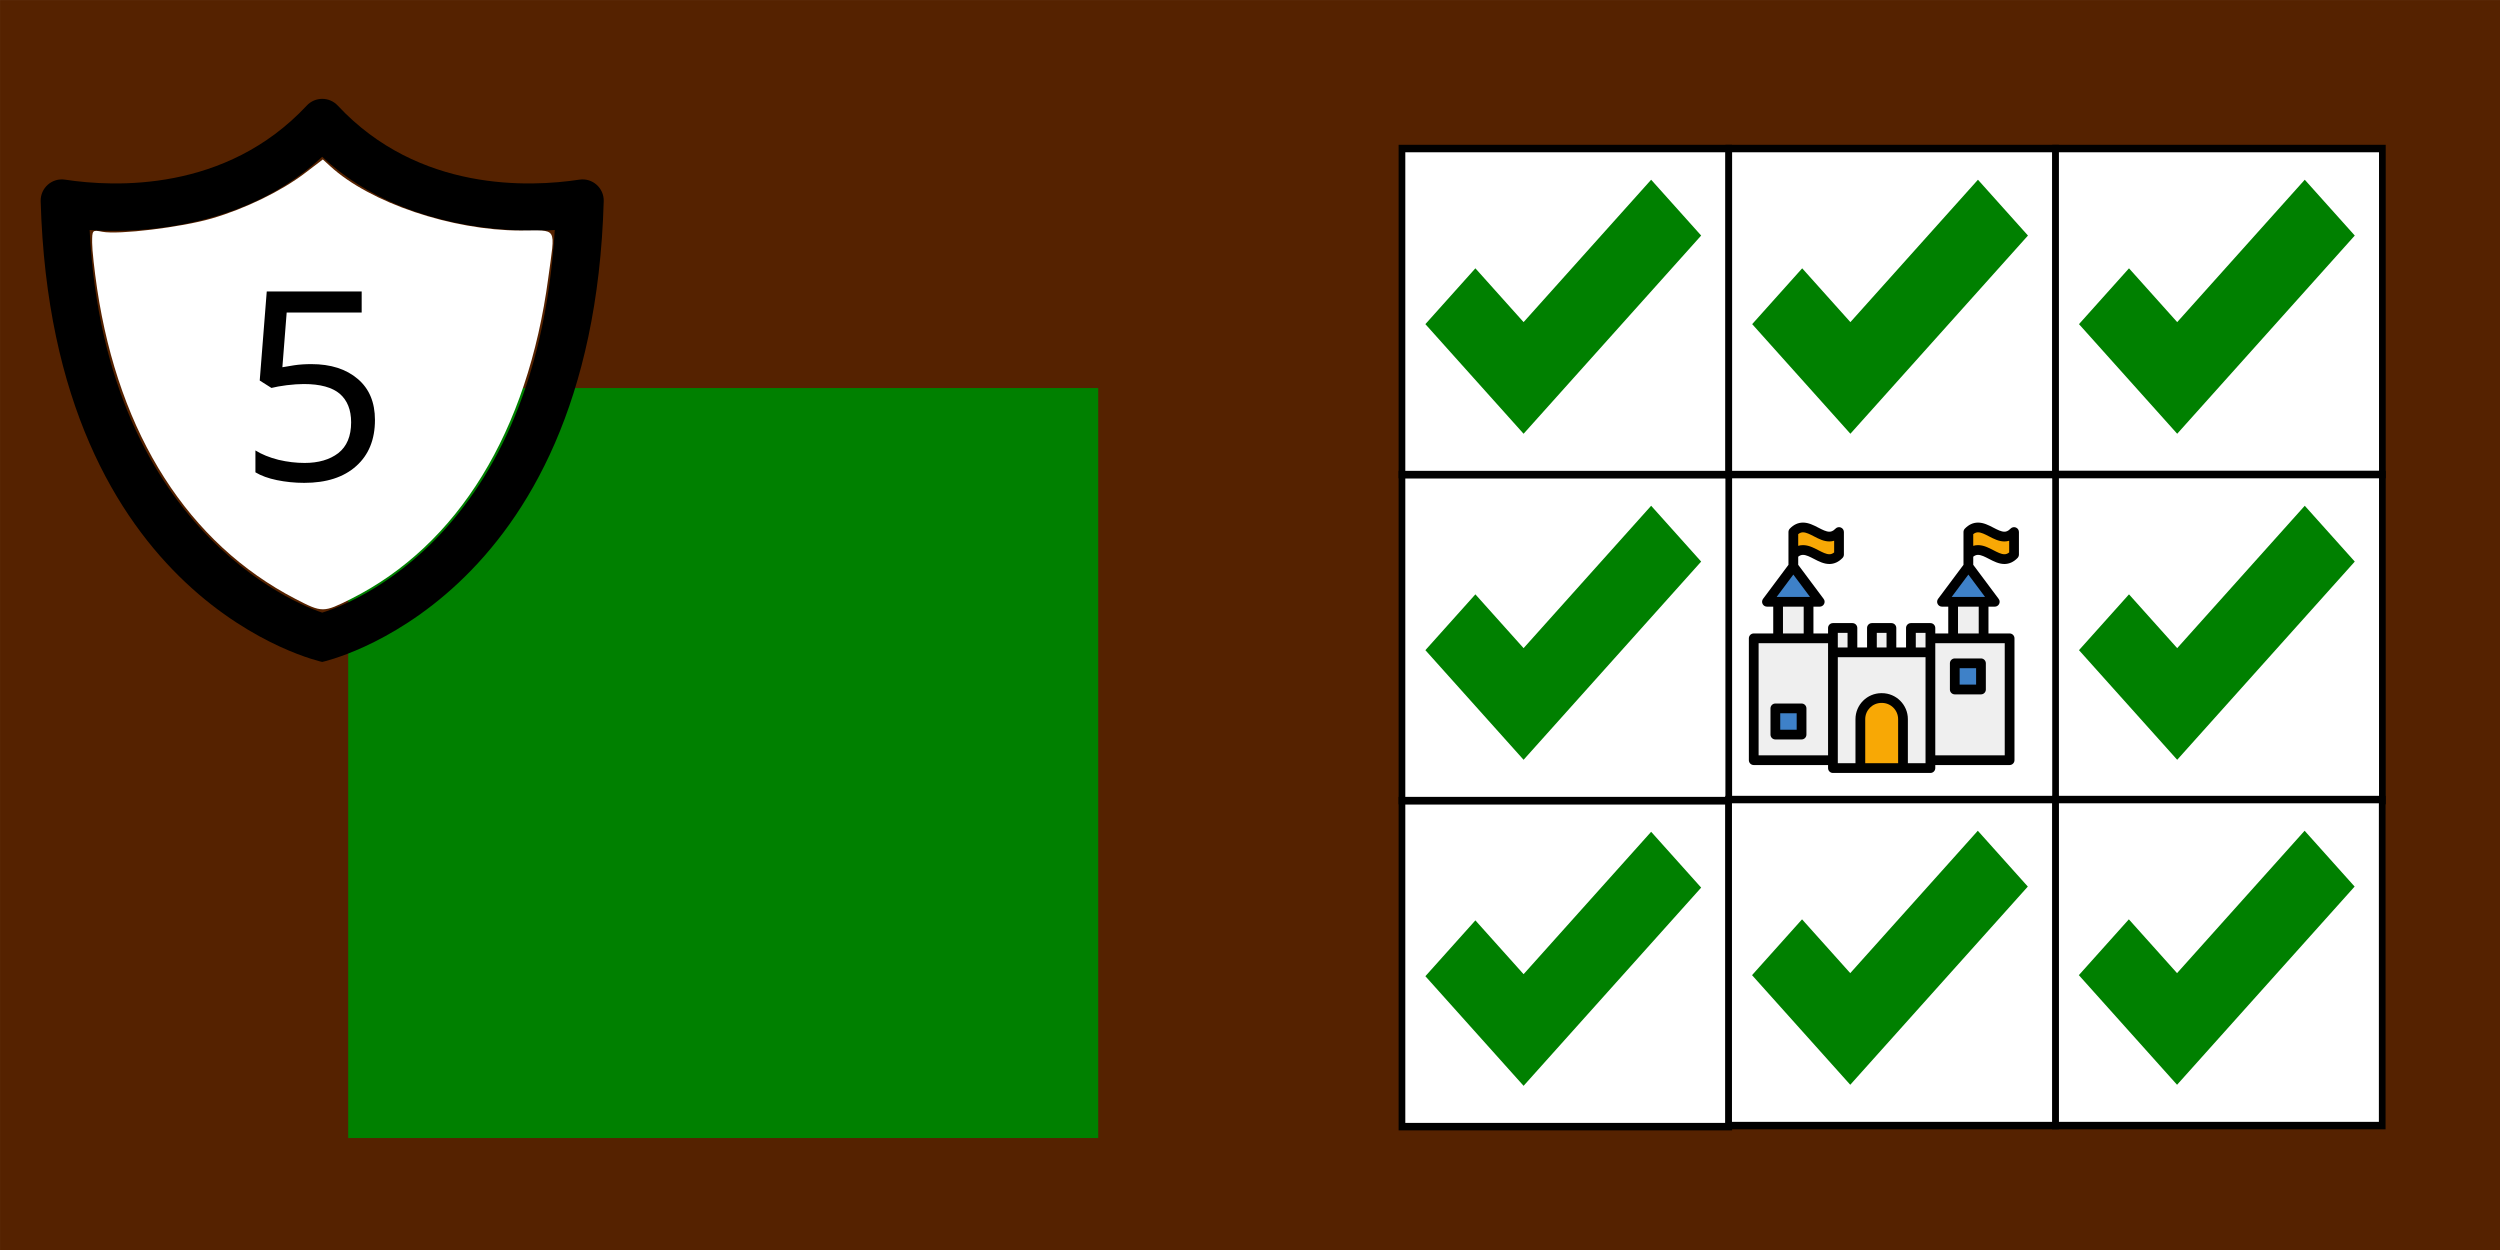
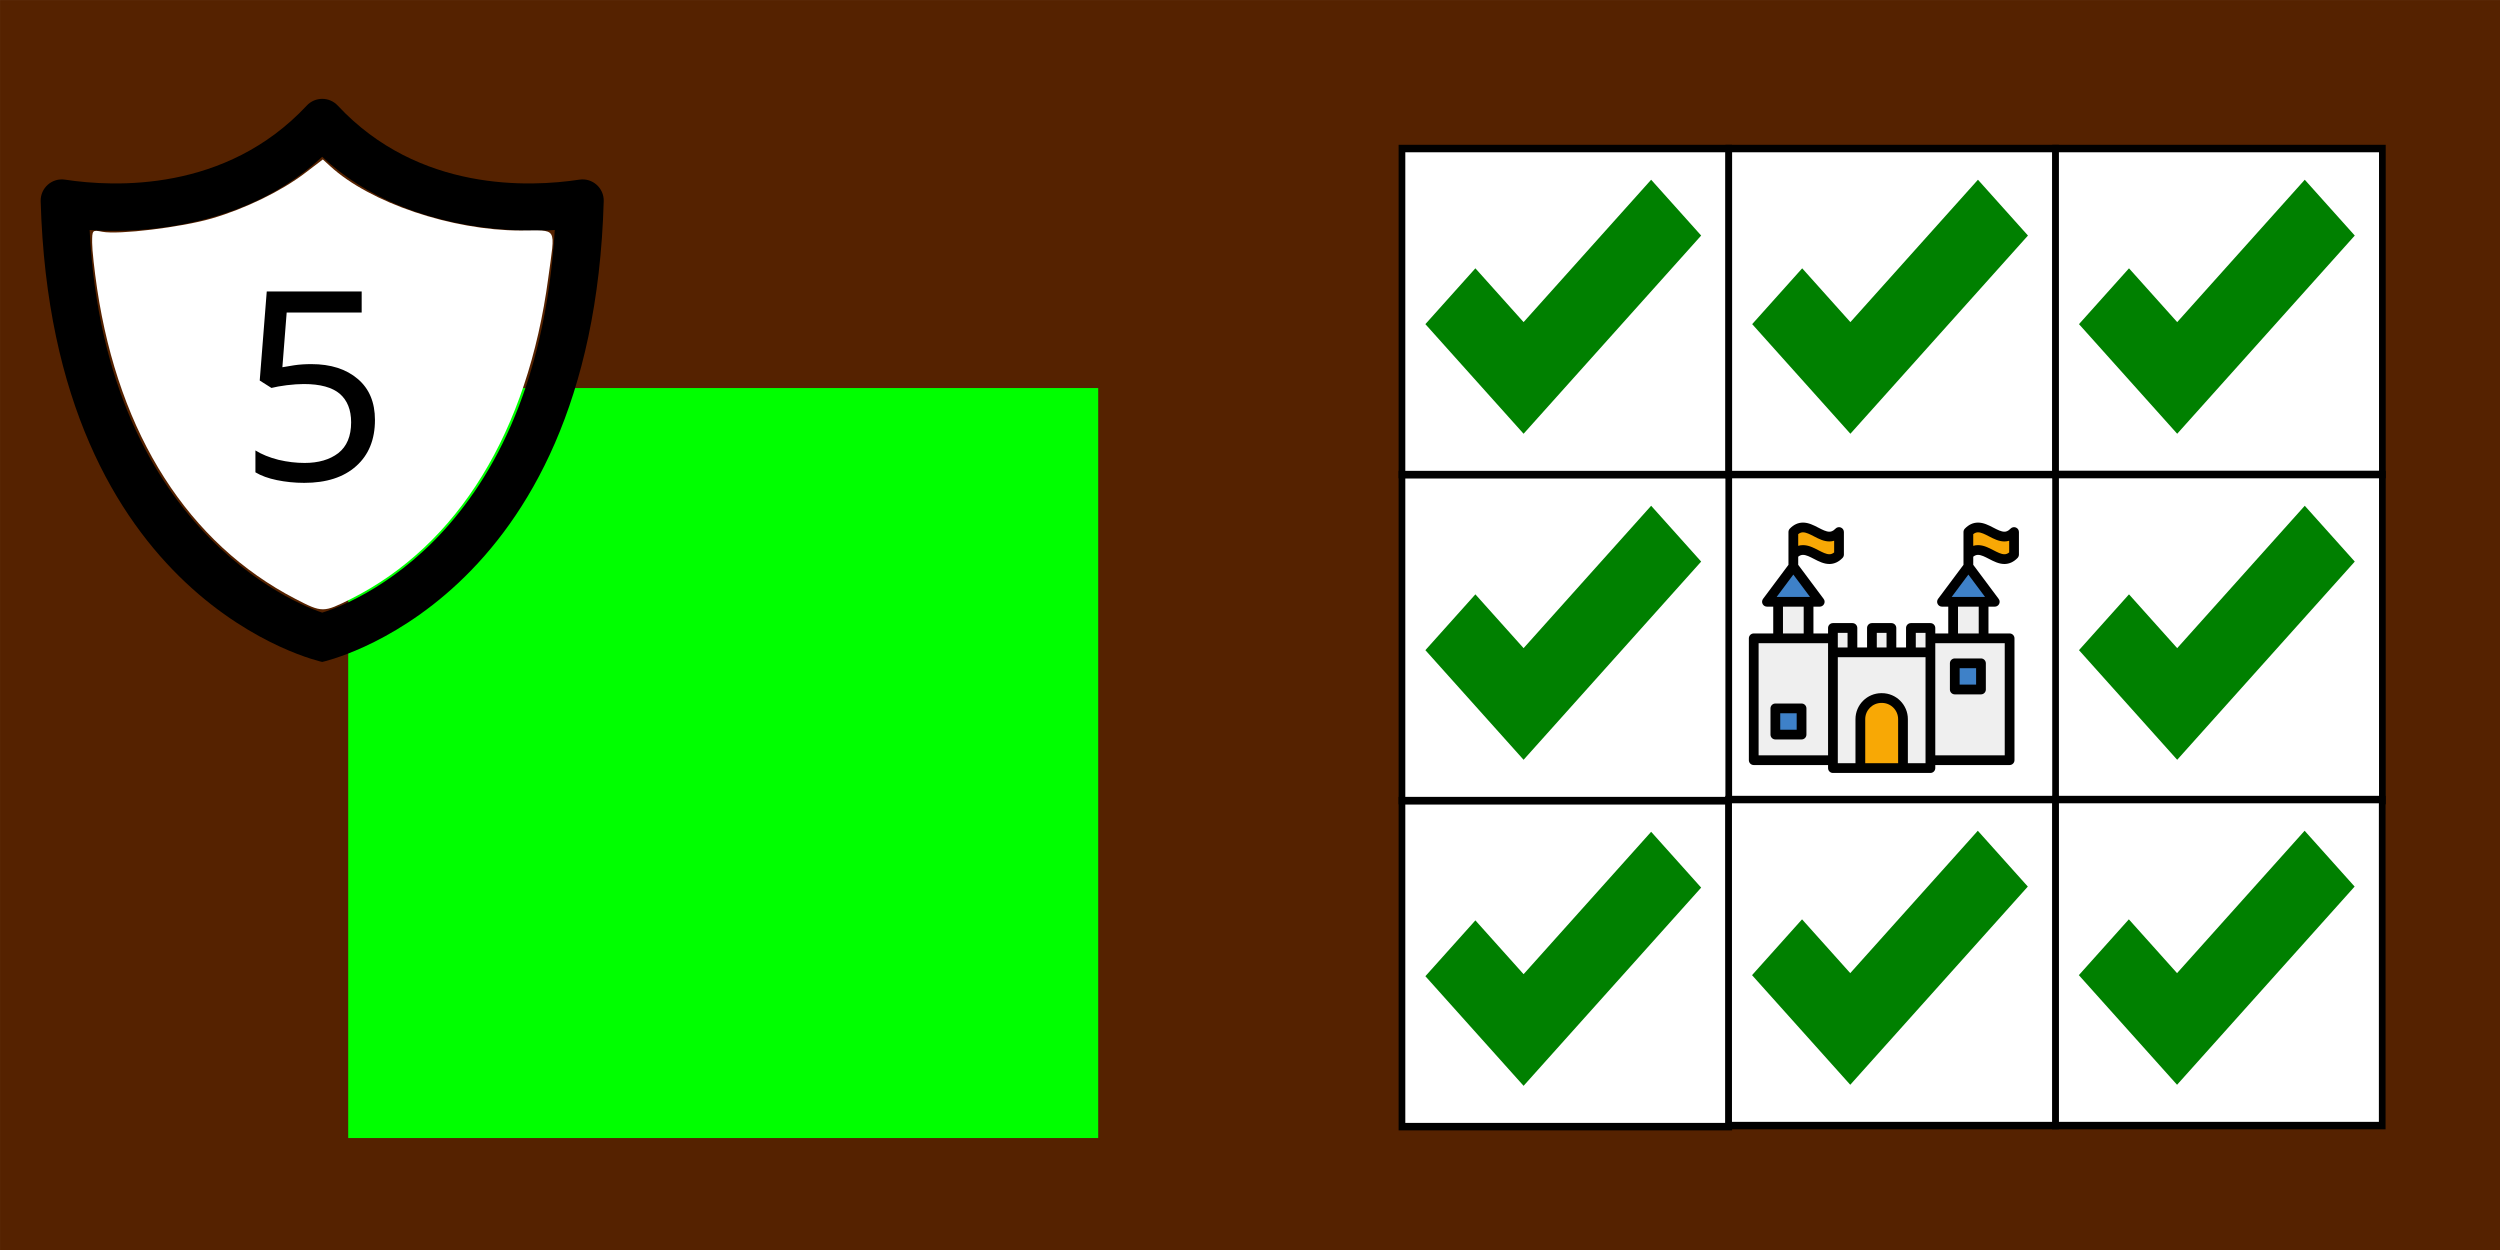
<svg xmlns="http://www.w3.org/2000/svg" viewBox="0 0 100 50" version="1.1" id="svg8">
  <defs id="defs2" />
  <g id="layer1" transform="translate(-15.76167,-6.75917)">
    <g id="g31" transform="matrix(1.403254,0,0,2.041733,-41.71221,-146.0861)" style="fill:#552200">
      <rect style="fill:#552200;stroke-width:0.188" id="rect26" width="71.263" height="24.489" x="40.958" y="74.861" />
    </g>
    <rect style="fill:#ffffff;stroke-width:0.259" id="rect964" width="39.212" height="38.993" x="71.845" y="12.701" />
    <g id="g645-5" transform="matrix(1.168369,0,0,1.304125,20.86068,-6.558536)">
      <g id="g4177">
        <rect style="fill:#ffffff;stroke:#000000;stroke-width:0.229;stroke-miterlimit:4;stroke-dasharray:none;stroke-opacity:1" id="rect321-6-0" width="11.188" height="10" x="43.633" y="34.768" />
        <g id="g4169">
          <g id="g4163">
            <g id="g581-36" style="fill:#008000" transform="matrix(0.01905787,0,0,0.01905787,44.43452,34.89956)">
              <g id="g579-1" style="fill:#008000">
                <polygon points="405.584,43.295 176.428,272.452 89.84,185.865 0,275.706 86.588,362.293 176.428,452.131 266.266,362.293 495.426,133.133 " id="polygon577-0" style="fill:#008000" />
              </g>
            </g>
          </g>
        </g>
      </g>
    </g>
    <g id="g645-5-8" transform="matrix(1.168369,0,0,1.304125,20.86068,-19.59978)">
      <g id="g4177-1">
        <rect style="fill:#ffffff;stroke:#000000;stroke-width:0.229;stroke-miterlimit:4;stroke-dasharray:none;stroke-opacity:1" id="rect321-6-0-0" width="11.188" height="10" x="43.633" y="34.768" />
        <g id="g4169-3">
          <g id="g4163-0">
            <g id="g581-36-4" style="fill:#008000" transform="matrix(0.01905787,0,0,0.01905787,44.43452,34.89956)">
              <g id="g579-1-4" style="fill:#008000">
                <polygon points="86.588,362.293 176.428,452.131 266.266,362.293 495.426,133.133 405.584,43.295 176.428,272.452 89.84,185.865 0,275.706 " id="polygon577-0-4" style="fill:#008000" />
              </g>
            </g>
          </g>
        </g>
      </g>
    </g>
    <g id="g645-5-4" transform="matrix(1.168369,0,0,1.304125,20.86068,-32.64103)">
      <g id="g4177-7">
        <rect style="fill:#ffffff;stroke:#000000;stroke-width:0.229;stroke-miterlimit:4;stroke-dasharray:none;stroke-opacity:1" id="rect321-6-0-6" width="11.188" height="10" x="43.633" y="34.768" />
        <g id="g4169-31">
          <g id="g4163-7">
            <g id="g581-36-5" style="fill:#008000" transform="matrix(0.01905787,0,0,0.01905787,44.43452,34.89956)">
              <g id="g579-1-9" style="fill:#008000">
                <polygon points="86.588,362.293 176.428,452.131 266.266,362.293 495.426,133.133 405.584,43.295 176.428,272.452 89.84,185.865 0,275.706 " id="polygon577-0-6" style="fill:#008000" />
              </g>
            </g>
          </g>
        </g>
      </g>
    </g>
    <g id="g645-5-4-2" transform="matrix(1.168369,0,0,1.304125,33.93292,-32.64103)">
      <g id="g4177-7-1">
        <rect style="fill:#ffffff;stroke:#000000;stroke-width:0.229;stroke-miterlimit:4;stroke-dasharray:none;stroke-opacity:1" id="rect321-6-0-6-7" width="11.188" height="10" x="43.633" y="34.768" />
        <g id="g4169-31-8">
          <g id="g4163-7-5">
            <g id="g581-36-5-7" style="fill:#008000" transform="matrix(0.01905787,0,0,0.01905787,44.43452,34.89956)">
              <g id="g579-1-9-4" style="fill:#008000">
                <polygon points="405.584,43.295 176.428,272.452 89.84,185.865 0,275.706 86.588,362.293 176.428,452.131 266.266,362.293 495.426,133.133 " id="polygon577-0-6-1" style="fill:#008000" />
              </g>
            </g>
          </g>
        </g>
      </g>
    </g>
    <g id="g645-5-4-8" transform="matrix(1.168369,0,0,1.304125,47.00515,-32.64103)">
      <g id="g4177-7-5">
        <rect style="fill:#ffffff;stroke:#000000;stroke-width:0.229;stroke-miterlimit:4;stroke-dasharray:none;stroke-opacity:1" id="rect321-6-0-6-9" width="11.188" height="10" x="43.633" y="34.768" />
        <g id="g4169-31-7">
          <g id="g4163-7-53">
            <g id="g581-36-5-8" style="fill:#008000" transform="matrix(0.01905787,0,0,0.01905787,44.43452,34.89956)">
              <g id="g579-1-9-8" style="fill:#008000">
                <polygon points="89.84,185.865 0,275.706 86.588,362.293 176.428,452.131 266.266,362.293 495.426,133.133 405.584,43.295 176.428,272.452 " id="polygon577-0-6-3" style="fill:#008000" />
              </g>
            </g>
          </g>
        </g>
      </g>
    </g>
    <g id="g645-5-4-1" transform="matrix(1.168369,0,0,1.304125,47.00515,-19.59978)">
      <g id="g4177-7-8">
        <rect style="fill:#ffffff;stroke:#000000;stroke-width:0.229;stroke-miterlimit:4;stroke-dasharray:none;stroke-opacity:1" id="rect321-6-0-6-96" width="11.188" height="10" x="43.633" y="34.768" />
        <g id="g4169-31-4">
          <g id="g4163-7-3">
            <g id="g581-36-5-3" style="fill:#008000" transform="matrix(0.01905787,0,0,0.01905787,44.43452,34.89956)">
              <g id="g579-1-9-3" style="fill:#008000">
                <polygon points="176.428,272.452 89.84,185.865 0,275.706 86.588,362.293 176.428,452.131 266.266,362.293 495.426,133.133 405.584,43.295 " id="polygon577-0-6-8" style="fill:#008000" />
              </g>
            </g>
          </g>
        </g>
      </g>
    </g>
    <g id="g645-5-4-6" transform="matrix(1.168369,0,0,1.304125,46.99947,-6.600433)">
      <g id="g4177-7-0">
        <rect style="fill:#ffffff;stroke:#000000;stroke-width:0.229;stroke-miterlimit:4;stroke-dasharray:none;stroke-opacity:1" id="rect321-6-0-6-4" width="11.188" height="10" x="43.633" y="34.768" />
        <g id="g4169-31-88">
          <g id="g4163-7-8">
            <g id="g581-36-5-9" style="fill:#008000" transform="matrix(0.01905787,0,0,0.01905787,44.43452,34.89956)">
              <g id="g579-1-9-7" style="fill:#008000">
                <polygon points="176.428,272.452 89.84,185.865 0,275.706 86.588,362.293 176.428,452.131 266.266,362.293 495.426,133.133 405.584,43.295 " id="polygon577-0-6-7" style="fill:#008000" />
              </g>
            </g>
          </g>
        </g>
      </g>
    </g>
    <g id="g645-5-4-64" transform="matrix(1.168369,0,0,1.304125,33.92724,-6.600433)">
      <g id="g4177-7-3">
        <rect style="fill:#ffffff;stroke:#000000;stroke-width:0.229;stroke-miterlimit:4;stroke-dasharray:none;stroke-opacity:1" id="rect321-6-0-6-0" width="11.188" height="10" x="43.633" y="34.768" />
        <g id="g4169-31-3">
          <g id="g4163-7-0">
            <g id="g581-36-5-92" style="fill:#008000" transform="matrix(0.01905787,0,0,0.01905787,44.43452,34.89956)">
              <g id="g579-1-9-5" style="fill:#008000">
                <polygon points="176.428,272.452 89.84,185.865 0,275.706 86.588,362.293 176.428,452.131 266.266,362.293 495.426,133.133 405.584,43.295 " id="polygon577-0-6-4" style="fill:#008000" />
              </g>
            </g>
          </g>
        </g>
      </g>
    </g>
    <g id="g1193" transform="matrix(0.02436886,0,0,0.02436886,85.71611,27.26892)">
      <path style="fill:#f8a805" d="m 137.7,38.308 c -1.793,0.538 -3.66,0.812 -5.55,0.812 -7.21,0 -14.212,-3.628 -21.649,-7.482 L 110.41,31.591 C 103.016,27.77 96.033,24.16 88.849,24.16 c -4.662,0 -8.863,1.548 -12.846,4.733 L 73,31.294 V 65.07 l 10.305,-3.099 c 1.789,-0.538 3.655,-0.812 5.544,-0.812 7.211,0 14.225,3.635 21.702,7.51 7.402,3.831 14.395,7.45 21.599,7.45 4.649,0 8.848,-1.545 12.836,-4.723 L 148,68.995 v -33.78 z" id="path1155" />
      <polygon style="fill:#3e81c8" points="73.001,88.137 29.693,146.14 116.294,146.14 " id="polygon1157" />
      <rect x="48" y="146.14" style="fill:#efefef" width="50" height="60" id="rect1159" />
      <rect x="138" y="189.14" style="fill:#efefef" width="32" height="40" id="rect1161" />
      <rect x="202" y="189.14" style="fill:#efefef" width="32" height="40" id="rect1163" />
      <rect x="266" y="189.14" style="fill:#efefef" width="32" height="40" id="rect1165" />
      <path style="fill:#f8a805" d="m 424.998,38.308 c -1.792,0.539 -3.658,0.812 -5.548,0.812 -7.21,0 -14.212,-3.628 -21.697,-7.508 -7.403,-3.832 -14.396,-7.452 -21.603,-7.452 -2.076,0 -4.007,0.295 -5.902,0.902 -2.397,0.769 -4.736,2.06 -6.953,3.837 L 360.3,31.3 v 33.769 l 10.304,-3.098 c 1.791,-0.538 3.657,-0.812 5.547,-0.812 7.21,0 14.224,3.635 21.701,7.51 7.402,3.831 14.395,7.45 21.599,7.45 4.662,0 8.863,-1.548 12.846,-4.731 l 3.004,-2.401 V 35.214 Z" id="path1167" />
      <polygon style="fill:#3e81c8" points="360.3,88.137 316.993,146.14 403.594,146.14 " id="polygon1169" />
      <rect x="335.299" y="146.14" style="fill:#efefef" width="50" height="60" id="rect1171" />
      <path style="fill:#f8a805" d="m 218.349,304.14 h -0.699 c -19.105,0 -34.649,15.544 -34.649,34.649 v 80.351 h 70 V 338.79 C 253,319.684 237.456,304.14 218.349,304.14 Z" id="path1173" />
      <rect x="298" y="206.14" style="fill:#efefef" width="130" height="200" id="rect1175" />
      <path style="fill:#efefef" d="m 138,229.14 v 190 h 45 v -80.35 c 0,-19.105 15.544,-34.649 34.649,-34.649 h 0.699 c 19.106,0 34.651,15.544 34.651,34.649 v 80.351 h 45 v -190 z" id="path1177" />
      <rect x="8" y="206.14" style="fill:#efefef" width="130" height="200" id="rect1179" />
      <rect x="43.5" y="321.14" style="fill:#3e81c8" width="43" height="43" id="rect1181" />
      <rect x="338" y="247.14" style="fill:#3e81c8" width="43" height="43" id="rect1183" />
      <g id="g1191">
        <path d="m 438.3,24.22 c -3.03,-1.22 -6.49,-0.48 -8.76,1.86 -4.3,4.46 -7.65,5.04 -10.09,5.04 -5.27,0 -11.44,-3.2 -17.97,-6.58 -7.95,-4.12 -16.17,-8.38 -25.33,-8.38 -7.98,0 -15.25,3.34 -21.61,9.92 -1.44,1.5 -2.24,3.49 -2.24,5.56 v 53.84 l -41.71,55.87 c -1.81,2.43 -2.1,5.67 -0.74,8.38 1.35,2.7 4.12,4.41 7.15,4.41 h 10.3 v 44 H 306 v -9 c 0,-4.42 -3.58,-8 -8,-8 h -32 c -4.42,0 -8,3.58 -8,8 v 32 h -16 v -32 c 0,-4.42 -3.58,-8 -8,-8 h -32 c -4.42,0 -8,3.58 -8,8 v 32 h -16 v -32 c 0,-4.42 -3.58,-8 -8,-8 h -32 c -4.42,0 -8,3.58 -8,8 v 9 h -24 v -44 h 10.3 c 0.01,0 0.01,0 0.02,0 4.42,0 8,-3.58 8,-8 0,-1.98 -0.72,-3.79 -1.91,-5.18 L 81,85.48 V 72.14 c 3.24,-2.59 5.85,-2.98 7.85,-2.98 5.26,0 11.43,3.2 17.97,6.58 7.95,4.12 16.16,8.38 25.33,8.38 7.98,0 15.25,-3.34 21.6,-9.92 1.44,-1.5 2.25,-3.49 2.25,-5.56 v -37 c 0,-3.26 -1.98,-6.2 -5.01,-7.42 -3.02,-1.22 -6.48,-0.48 -8.75,1.86 -4.3,4.46 -7.65,5.04 -10.09,5.04 -5.27,0 -11.44,-3.2 -17.97,-6.58 -7.95,-4.12 -16.17,-8.38 -25.33,-8.38 -7.99,0 -15.25,3.34 -21.61,9.92 C 65.8,27.58 65,29.57 65,31.64 v 53.84 l -41.71,55.87 c -1.82,2.43 -2.1,5.67 -0.75,8.38 1.36,2.7 4.13,4.41 7.16,4.41 H 40 v 44 H 8 c -4.42,0 -8,3.58 -8,8 v 200 c 0,4.42 3.58,8 8,8 h 122 v 5 c 0,4.42 3.58,8 8,8 h 160 c 4.42,0 8,-3.58 8,-8 v -5 h 122 c 4.42,0 8,-3.58 8,-8 v -200 c 0,-4.42 -3.58,-8 -8,-8 h -34.7 v -44 h 10.3 c 0.01,0 0.01,0 0.02,0 4.42,0 8,-3.58 8,-8 0,-1.98 -0.72,-3.79 -1.91,-5.18 L 368.3,85.48 V 72.14 c 3.24,-2.59 5.85,-2.98 7.85,-2.98 5.27,0 11.44,3.2 17.97,6.58 7.95,4.12 16.16,8.38 25.33,8.38 7.98,0 15.25,-3.34 21.61,-9.92 1.43,-1.5 2.24,-3.49 2.24,-5.56 v -37 c 0,-3.26 -1.98,-6.2 -5,-7.42 z M 81,35.14 c 3.24,-2.59 5.85,-2.98 7.85,-2.98 5.26,0 11.43,3.2 17.97,6.58 7.95,4.12 16.16,8.38 25.33,8.38 2.7,0 5.32,-0.39 7.85,-1.15 v 19.17 c -3.25,2.59 -5.85,2.98 -7.85,2.98 -5.27,0 -11.44,-3.2 -17.97,-6.58 -7.95,-4.12 -16.17,-8.38 -25.33,-8.38 -2.7,0 -5.32,0.39 -7.85,1.15 0,0 0,-19.17 0,-19.17 z m -8,66.37 27.34,36.63 H 45.65 Z m 17,52.63 v 44 H 56 v -44 z m 40,244 H 16 v -184 h 114 z m 80,-201 h 16 v 24 h -16 z m -64,0 h 16 v 24 h -16 z m 99,214 h -54 v -72.35 c 0,-14.69 11.95,-26.65 26.65,-26.65 h 0.7 c 14.691,0 26.65,11.96 26.65,26.65 z m 45,0 h -29 v -72.35 c 0,-23.52 -19.14,-42.65 -42.65,-42.65 h -0.7 c -23.52,0 -42.65,19.13 -42.65,42.65 v 72.35 h -29 v -174 h 144 z m 0,-190 h -16 v -24 h 16 z m 130,-7 v 184 H 306 v -184 z m -76.7,-16 v -44 h 34 v 44 z m 44.34,-60 h -54.69 l 27.35,-36.63 z m 39.66,-73 c -3.24,2.59 -5.85,2.98 -7.85,2.98 -5.27,0 -11.44,-3.2 -17.97,-6.58 -7.95,-4.12 -16.17,-8.38 -25.33,-8.38 -2.7,0 -5.32,0.39 -7.85,1.15 V 35.14 c 1.62,-1.3 3.08,-2.04 4.39,-2.46 1.31,-0.42 2.46,-0.52 3.46,-0.52 5.27,0 11.44,3.2 17.97,6.58 7.95,4.12 16.16,8.38 25.33,8.38 2.7,0 5.32,-0.39 7.85,-1.15 z" id="path1185" />
        <path d="m 86.5,313.14 h -43 c -4.42,0 -8,3.58 -8,8 v 43 c 0,4.42 3.58,8 8,8 h 43 c 4.42,0 8,-3.58 8,-8 v -43 c 0,-4.42 -3.58,-8 -8,-8 z m -8,43 h -27 v -27 h 27 z" id="path1187" />
        <path d="m 381,239.14 h -43 c -4.42,0 -8,3.58 -8,8 v 43 c 0,4.42 3.58,8 8,8 h 43 c 4.42,0 8,-3.58 8,-8 v -43 c 0,-4.42 -3.58,-8 -8,-8 z m -8,43 h -27 v -27 h 27 z" id="path1189" />
      </g>
    </g>
-     <rect style="fill:#008000;stroke-width:0.265" id="rect970" width="30" height="30" x="29.69" y="22.281" />
+     <rect style="fill:#00ff00;stroke-width:0.265" id="rect970" width="30" height="30" x="29.69" y="22.281" />
    <g id="g1516" transform="translate(-1.040828,-9.250455)">
      <g id="g71" transform="translate(1.060025,4.298518)">
        <g id="g419" transform="matrix(0.04596369,0,0,0.04596369,16.86357,15.1608)">
          <g id="g417">
            <path d="m 256,458.1 c -5.9,-2 -188.4,-60.9 -202.4,-333 7,0.5 122.3,11.2 202.4,-63.7 78.9,73.8 195.4,64.1 202.4,63.7 -17.2,280.2 -196.5,331 -202.4,333 z M 479.7,81.3 C 437,87.8 340,92.3 269.6,16.9 262.3,9 249.8,9 242.5,16.9 172,92.3 75,87.8 32.3,81.3 20.9,79.5 10.7,88.5 11,100 c 9.9,350.5 245,401 245,401 0,0 235.1,-50.4 245,-401 0.3,-11.5 -9.9,-20.5 -21.3,-18.7 z" id="path415" />
          </g>
        </g>
        <path style="fill:#ffffff;stroke-width:0.134" d="m 27.561,35.667 c -4.275,-2.214 -7.056,-6.559 -7.932,-12.395 -0.11,-0.735 -0.201,-1.569 -0.201,-1.854 -7.68e-4,-0.505 0.009,-0.516 0.403,-0.437 0.64,0.128 3.158,-0.176 4.374,-0.529 1.342,-0.389 2.789,-1.094 3.745,-1.824 l 0.706,-0.539 0.297,0.272 c 1.594,1.462 4.869,2.568 7.613,2.571 1.509,0.002 1.388,-0.206 1.108,1.891 -0.819,6.15 -3.611,10.694 -7.89,12.842 -1.109,0.557 -1.152,0.557 -2.223,0.002 z" id="path476" />
      </g>
      <text xml:space="preserve" style="font-style:normal;font-weight:normal;font-size:10.583px;line-height:1.25;font-family:sans-serif;fill:#000000;fill-opacity:1;stroke:none;stroke-width:0.265" x="26.349" y="35.216" id="text962">
        <tspan id="tspan960" x="26.349" y="35.216" style="stroke-width:0.265">5</tspan>
      </text>
    </g>
    <g id="g1223" transform="matrix(0.05847065,0,0,0.05847065,32.2487,25.34699)" />
    <g id="g1221" transform="matrix(0.05847065,0,0,0.05847065,32.2487,25.34699)" />
    <g id="g1219" transform="matrix(0.05847065,0,0,0.05847065,32.2487,25.34699)" />
    <g id="g1217" transform="matrix(0.05847065,0,0,0.05847065,32.2487,25.34699)" />
    <g id="g1215" transform="matrix(0.05847065,0,0,0.05847065,32.2487,25.34699)" />
    <g id="g1213" transform="matrix(0.05847065,0,0,0.05847065,32.2487,25.34699)" />
    <g id="g1211" transform="matrix(0.05847065,0,0,0.05847065,32.2487,25.34699)" />
    <g id="g1209" transform="matrix(0.05847065,0,0,0.05847065,32.2487,25.34699)" />
    <g id="g1207" transform="matrix(0.05847065,0,0,0.05847065,32.2487,25.34699)" />
    <g id="g1205" transform="matrix(0.05847065,0,0,0.05847065,32.2487,25.34699)" />
    <g id="g1203" transform="matrix(0.05847065,0,0,0.05847065,32.2487,25.34699)" />
    <g id="g1201" transform="matrix(0.05847065,0,0,0.05847065,32.2487,25.34699)" />
    <g id="g1199" transform="matrix(0.05847065,0,0,0.05847065,32.2487,25.34699)" />
    <g id="g1197" transform="matrix(0.05847065,0,0,0.05847065,32.2487,25.34699)" />
    <g id="g1195" transform="matrix(0.05847065,0,0,0.05847065,32.2487,25.34699)" />
    <g id="g1615" transform="matrix(0.02004772,0,0,0.02004772,88.6036,34.64285)" />
    <g id="g1617" transform="matrix(0.02004772,0,0,0.02004772,88.6036,34.64285)" />
    <g id="g1619" transform="matrix(0.02004772,0,0,0.02004772,88.6036,34.64285)" />
    <g id="g1621" transform="matrix(0.02004772,0,0,0.02004772,88.6036,34.64285)" />
    <g id="g1623" transform="matrix(0.02004772,0,0,0.02004772,88.6036,34.64285)" />
    <g id="g1625" transform="matrix(0.02004772,0,0,0.02004772,88.6036,34.64285)" />
    <g id="g1627" transform="matrix(0.02004772,0,0,0.02004772,88.6036,34.64285)" />
    <g id="g1629" transform="matrix(0.02004772,0,0,0.02004772,88.6036,34.64285)" />
    <g id="g1631" transform="matrix(0.02004772,0,0,0.02004772,88.6036,34.64285)" />
    <g id="g1633" transform="matrix(0.02004772,0,0,0.02004772,88.6036,34.64285)" />
    <g id="g1635" transform="matrix(0.02004772,0,0,0.02004772,88.6036,34.64285)" />
    <g id="g1637" transform="matrix(0.02004772,0,0,0.02004772,88.6036,34.64285)" />
    <g id="g1639" transform="matrix(0.02004772,0,0,0.02004772,88.6036,34.64285)" />
    <g id="g1641" transform="matrix(0.02004772,0,0,0.02004772,88.6036,34.64285)" />
    <g id="g1643" transform="matrix(0.02004772,0,0,0.02004772,88.6036,34.64285)" />
  </g>
</svg>
